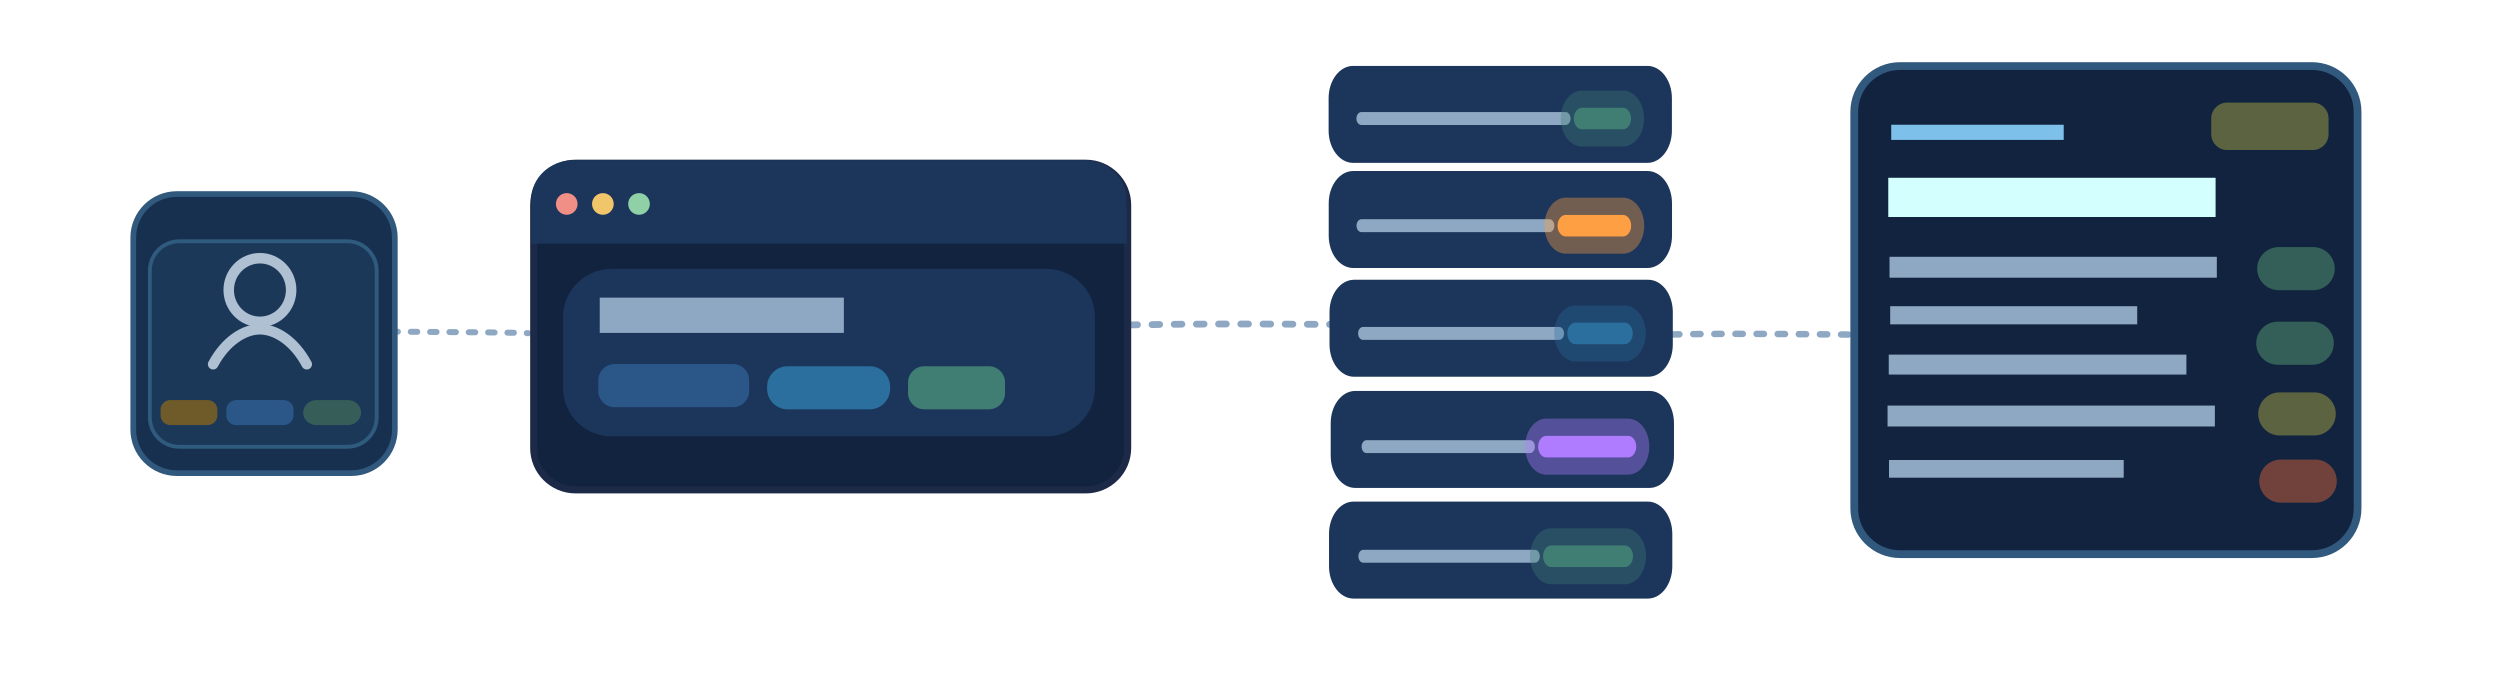
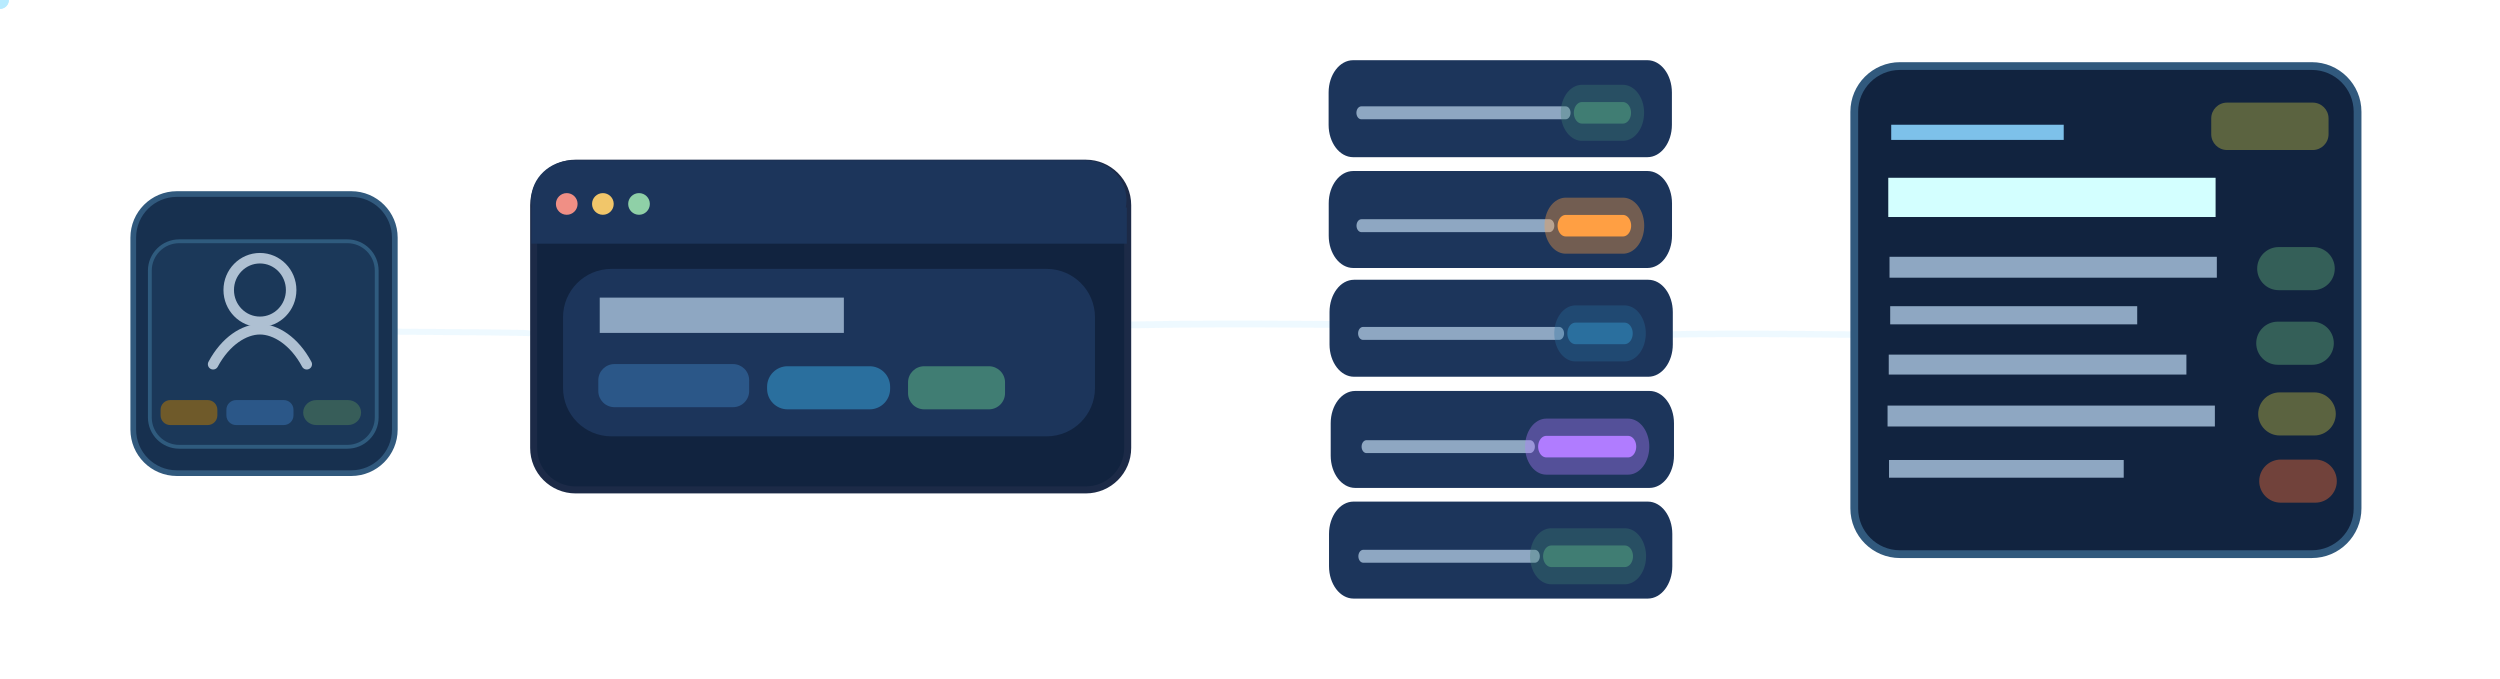
<svg xmlns="http://www.w3.org/2000/svg" width="232mm" height="63mm" viewBox="0 0 232 63" version="1.1" id="svg1">
  <defs id="defs1">
    <marker id="arrowhead-right" markerWidth="8" markerHeight="6" refX="7" refY="3" orient="auto" markerUnits="strokeWidth">
      <path d="M 0,0 8,3 0,6 Z" style="fill:#8ea7c2;stroke:none" id="path-arrowhead-right" />
    </marker>
  </defs>
  <g id="layer1">
    <rect id="background" x="8" y="10" width="281" height="190" rx="12" style="fill:none;stroke:none" />
-     <path id="flow-left-2" d="m 23.769,30.755 c 0.344,-0.061 24.986,0.062 25.246,0.167" style="fill:none;stroke:#8ea7c2;stroke-width:0.558;stroke-linecap:round;stroke-linejoin:round;stroke-dasharray:0.598, 1.196;stroke-dashoffset:0">
-       <animate attributeName="stroke-dashoffset" from="0" to="-18" dur="5.5s" repeatCount="indefinite" />
-     </path>
-     <path id="flow-right-main" d="m 104.844,30.153 c 11.574,-0.227 21.982,0.073 32.611,-0.018" style="fill:none;stroke:#8ea7c2;stroke-width:0.631;stroke-linecap:round;stroke-linejoin:round;stroke-dasharray:0.715, 1.345;stroke-dashoffset:0">
-       <animate attributeName="stroke-dashoffset" from="0" to="-18" dur="5.1s" repeatCount="indefinite" style="marker-end:" />
-     </path>
-     <path id="flow-right-main-2" d="m 153.21,31.075 c 9.635,-0.247 18.3,0.08 27.148,-0.02" style="fill:none;stroke:#8ea7c2;stroke-width:0.6;stroke-linecap:round;stroke-linejoin:round;stroke-dasharray:0.68, 1.28;stroke-dashoffset:0">
-       <animate attributeName="stroke-dashoffset" from="0" to="-18" dur="5.1s" repeatCount="indefinite" style="marker-end:" />
-     </path>
+     <path id="flow-left-2" d="m 23.769,30.755 c 0.344,-0.061 24.986,0.062 25.246,0.167" style="fill:none;stroke:#8fd8ff;stroke-opacity:0.15;stroke-width:0.558;stroke-linecap:round;stroke-linejoin:round" />
+     <circle cx="0" cy="0" r="0.82" style="fill:#b8ebff;fill-opacity:1">
+       <animateMotion dur="3.4s" begin="0s" repeatCount="indefinite">
+         <mpath href="#flow-left-2" />
+       </animateMotion>
+     </circle>
+     <circle cx="0" cy="0" r="0.64" style="fill:#b8ebff;fill-opacity:0.96">
+       <animateMotion dur="3.4s" begin="1.45s" repeatCount="indefinite">
+         <mpath href="#flow-left-2" />
+       </animateMotion>
+     </circle>
+     <path id="flow-right-main" d="m 104.844,30.153 c 11.574,-0.227 21.982,0.073 32.611,-0.018" style="fill:none;stroke:#8fd8ff;stroke-opacity:0.15;stroke-width:0.631;stroke-linecap:round;stroke-linejoin:round" />
+     <circle cx="0" cy="0" r="0.82" style="fill:#b8ebff;fill-opacity:1">
+       <animateMotion dur="3s" begin="0.35s" repeatCount="indefinite">
+         <mpath href="#flow-right-main" />
+       </animateMotion>
+     </circle>
+     <circle cx="0" cy="0" r="0.64" style="fill:#b8ebff;fill-opacity:0.96">
+       <animateMotion dur="3s" begin="1.28s" repeatCount="indefinite">
+         <mpath href="#flow-right-main" />
+       </animateMotion>
+     </circle>
+     <circle cx="0" cy="0" r="0.56" style="fill:#dff8ff;fill-opacity:0.88">
+       <animateMotion dur="3s" begin="2.06s" repeatCount="indefinite">
+         <mpath href="#flow-right-main" />
+       </animateMotion>
+     </circle>
+     <path id="flow-right-main-2" d="m 153.21,31.075 c 9.635,-0.247 18.3,0.08 27.148,-0.02" style="fill:none;stroke:#8fd8ff;stroke-opacity:0.15;stroke-width:0.6;stroke-linecap:round;stroke-linejoin:round" />
+     <circle cx="0" cy="0" r="0.76" style="fill:#b8ebff;fill-opacity:1">
+       <animateMotion dur="2.6s" begin="0.18s" repeatCount="indefinite">
+         <mpath href="#flow-right-main-2" />
+       </animateMotion>
+     </circle>
+     <circle cx="0" cy="0" r="0.6" style="fill:#b8ebff;fill-opacity:0.94">
+       <animateMotion dur="2.6s" begin="0.96s" repeatCount="indefinite">
+         <mpath href="#flow-right-main-2" />
+       </animateMotion>
+     </circle>
    <g id="gentlii-foundations-app" transform="translate(41.19317,25.45791)">
      <rect x="8.33" y="-10.314" width="55.127" height="30.32" rx="3.891" style="fill:#11233f;stroke:#1c2a47;stroke-width:0.65" id="rect30" />
      <rect x="8.091" y="-10.585" width="55.254" height="7.382" rx="3.9" style="fill:#1c355b;stroke:none;stroke-width:0.66" id="rect31" />
      <rect x="8.12" y="-6.197" width="55.254" height="3.353" style="fill:#1c355b;stroke:none;stroke-width:0.66" id="rect32" />
      <circle cx="11.401" cy="-6.532" r="1.006" style="fill:#f08f85;stroke:none;stroke-width:0.671" id="circle32" />
      <circle cx="14.754" cy="-6.532" r="1.006" style="fill:#f1c66a;stroke:none;stroke-width:0.671" id="circle33" />
      <circle cx="18.107" cy="-6.532" r="1.006" style="fill:#8fd0a7;stroke:none;stroke-width:0.671" id="circle34" />
      <rect x="-28.827" y="-7.451" width="24.273" height="25.902" rx="4.046" style="fill:#17304f;fill-opacity:1;stroke:#31597d;stroke-width:0.527" id="rect34" />
      <rect x="11.057" y="-0.504" width="49.364" height="15.538" rx="4.488" style="fill:#1c355b;stroke:none;stroke-width:0.934" id="rect35" />
      <rect x="-27.288" y="-3.068" width="21.053" height="19.072" rx="2.725" style="fill:#1b3859;fill-opacity:1;stroke:#2f5b7e;stroke-width:0.355" id="rect44" />
      <rect x="-26.291" y="11.669" width="5.269" height="2.318" rx="0.898" style="fill:#6f5a2a;fill-opacity:1;stroke:none;stroke-width:0.604" id="rect45" />
      <rect x="-20.184" y="11.669" width="6.226" height="2.318" rx="0.898" style="fill:#2b5788;fill-opacity:1;stroke:none;stroke-width:0.604" id="rect47" />
      <rect x="-13.059" y="11.669" width="5.374" height="2.318" rx="1.221" style="fill:#375d59;fill-opacity:1;stroke:none;stroke-width:0.705" id="rect49" />
      <rect x="14.329" y="8.328" width="14" height="4" rx="1.5" style="fill:#2b5788;stroke:none" id="rect41">
        <animate attributeName="opacity" values="0.45;1;0.45" dur="2.4s" begin="0s" repeatCount="indefinite" />
      </rect>
      <rect x="29.993" y="8.529" width="11.417" height="4" rx="1.903" style="fill:#2a6f9e;stroke:none;stroke-width:1.126" id="rect42">
        <animate attributeName="opacity" values="0.45;1;0.45" dur="2.4s" begin="0.8s" repeatCount="indefinite" />
      </rect>
      <rect x="43.074" y="8.529" width="9" height="4" rx="1.5" style="fill:#407d73;stroke:none" id="rect43">
        <animate attributeName="opacity" values="0.45;1;0.45" dur="2.4s" begin="1.6s" repeatCount="indefinite" />
      </rect>
      <ellipse cx="-17.071" cy="1.456" style="fill:none;stroke:#aec0d2;stroke-width:0.975" id="circle30" rx="2.897" ry="2.952" />
      <path d="m -21.416,8.344 c 1.159,-2.165 2.897,-3.247 4.345,-3.247 1.448,0 3.187,1.082 4.345,3.247" style="fill:none;stroke:#aec0d2;stroke-width:0.975;stroke-linecap:round;stroke-linejoin:round" id="path30" />
    </g>
-     <g id="output-strategy" transform="matrix(0.7585056,0,0,1,123.2952,0.7986768)">
+     <g id="output-strategy" transform="matrix(0.7585056,0,0,1,123.2952,0.2695101)">
      <rect x="0" y="5.317" width="42" height="9" rx="3" style="fill:#1c355b;stroke:none;stroke-width:0.775" id="rect46" />
      <line x1="4" y1="10.2" x2="29" y2="10.2" style="stroke:#8ea7c2;stroke-width:1.2;stroke-linecap:round" id="line3" />
      <line x1="31" y1="10.2" x2="36" y2="10.2" style="opacity:0.35;stroke:#407d73;stroke-width:5.2;stroke-linecap:round" id="line46-glow">
-         <animate attributeName="opacity" values="0.22;0.42;0.22" dur="2s" repeatCount="indefinite" />
+         <animate attributeName="opacity" values="0.14;0.58;0.2;0.36;0.14" dur="1.18s" begin="0.12s" repeatCount="indefinite" />
      </line>
      <line x1="31" y1="10.2" x2="36" y2="10.2" style="stroke:#407d73;stroke-width:2;stroke-linecap:round" id="line47" />
    </g>
    <g id="output-business-case" transform="matrix(0.7585056,0,0,1,123.3051,10.7429)">
      <rect x="0" y="5.127" width="42" height="9" rx="3" style="fill:#1c355b;stroke:none;stroke-width:0.775" id="rect48" />
      <line x1="4" y1="10.2" x2="27" y2="10.2" style="stroke:#8ea7c2;stroke-width:1.2;stroke-linecap:round" id="line48" />
      <line x1="29" y1="10.2" x2="36" y2="10.2" style="opacity:0.38;stroke:#ff9f43;stroke-width:5.2;stroke-linecap:round" id="line48-glow">
-         <animate attributeName="opacity" values="0.24;0.45;0.24" dur="2s" repeatCount="indefinite" />
+         <animate attributeName="opacity" values="0.18;0.34;0.62;0.22;0.18" dur="1.34s" begin="0.47s" repeatCount="indefinite" />
      </line>
      <line x1="29" y1="10.2" x2="36" y2="10.2" style="stroke:#ff9f43;stroke-width:2;stroke-linecap:round" id="line49" />
    </g>
    <g id="output-product-vision" transform="matrix(0.7585056,0,0,1,123.4516,20.74023)">
      <rect x="-0.095" y="5.222" width="42" height="9" rx="3" style="fill:#1c355b;stroke:none;stroke-width:0.775" id="rect4" />
      <line x1="4" y1="10.2" x2="28" y2="10.2" style="stroke:#8ea7c2;stroke-width:1.2;stroke-linecap:round" id="line50" />
      <line x1="30" y1="10.2" x2="36" y2="10.2" style="opacity:0.34;stroke:#2a6f9e;stroke-width:5.2;stroke-linecap:round" id="line50-glow">
-         <animate attributeName="opacity" values="0.2;0.4;0.2" dur="2s" repeatCount="indefinite" />
+         <animate attributeName="opacity" values="0.12;0.48;0.24;0.56;0.12" dur="1.09s" begin="0.79s" repeatCount="indefinite" />
      </line>
      <line x1="30" y1="10.2" x2="36" y2="10.2" style="stroke:#2a6f9e;stroke-width:2;stroke-linecap:round" id="line51" />
    </g>
    <g id="output-jtbd" transform="matrix(0.7585056,0,0,1,123.4771,41.4214)">
      <rect x="-0.19" y="5.127" width="42" height="9" rx="3" style="fill:#1c355b;stroke:none;stroke-width:0.775" id="rect5" />
      <line x1="4" y1="10.2" x2="25" y2="10.2" style="stroke:#8ea7c2;stroke-width:1.2;stroke-linecap:round" id="line52" />
      <line x1="27" y1="10.2" x2="36" y2="10.2" style="opacity:0.35;stroke:#407d73;stroke-width:5.2;stroke-linecap:round" id="line52-glow">
-         <animate attributeName="opacity" values="0.22;0.42;0.22" dur="2s" repeatCount="indefinite" />
+         <animate attributeName="opacity" values="0.16;0.3;0.54;0.2;0.16" dur="1.52s" begin="0.28s" repeatCount="indefinite" />
      </line>
      <line x1="27" y1="10.2" x2="36" y2="10.2" style="stroke:#407d73;stroke-width:2;stroke-linecap:round" id="line53" />
    </g>
    <g id="output-product-charter" transform="matrix(0.7585056,0,0,1,123.7767,31.24752)">
      <rect x="-0.38" y="5.032" width="42" height="9" rx="3" style="fill:#1c355b;stroke:none;stroke-width:0.775" id="rect6" />
      <line x1="4" y1="10.2" x2="24" y2="10.2" style="stroke:#8ea7c2;stroke-width:1.2;stroke-linecap:round" id="line54" />
      <line x1="26" y1="10.2" x2="36" y2="10.2" style="opacity:0.38;stroke:#b07cff;stroke-width:5.2;stroke-linecap:round" id="line54-glow">
-         <animate attributeName="opacity" values="0.24;0.45;0.24" dur="2s" repeatCount="indefinite" />
+         <animate attributeName="opacity" values="0.2;0.6;0.26;0.42;0.2" dur="1.27s" begin="0.93s" repeatCount="indefinite" />
      </line>
      <line x1="26" y1="10.2" x2="36" y2="10.2" style="stroke:#b07cff;stroke-width:2;stroke-linecap:round" id="line55" />
    </g>
  </g>
  <g id="layer3">
    <rect x="172.075" y="6.13" width="46.707" height="45.296" rx="4.246" style="fill:#11233f;fill-opacity:1;stroke:#31597d;stroke-width:0.721" id="rect36" />
    <rect x="205.202" y="9.522" width="10.888" height="4.4" rx="1.47" style="fill:#5b6340;fill-opacity:1;stroke:none;stroke-width:0.817" id="rect50" />
    <rect x="209.466" y="22.928" width="7.2" height="4" rx="2" style="fill:#345f58;stroke:none" id="rect51" />
    <rect x="209.378" y="29.851" width="7.2" height="4" rx="2" style="fill:#345f58;stroke:none" id="rect51-3" />
    <rect x="209.561" y="36.413" width="7.2" height="4" rx="2" style="fill:#5b6340;stroke:none" id="rect54" />
    <rect x="209.656" y="42.648" width="7.2" height="4" rx="2" style="fill:#71423b;stroke:none" id="rect55" />
    <line x1="175.347" y1="24.8" x2="205.722" y2="24.8" style="stroke:#8ea7c2;stroke-width:1.94;stroke-dasharray:none" id="line43" />
    <line x1="55.655" y1="29.256" x2="78.31" y2="29.256" style="stroke:#8ea7c2;stroke-width:3.275;stroke-dasharray:none" id="line43-2" />
    <line x1="175.505" y1="12.28" x2="191.513" y2="12.28" style="stroke:#7dc1ea;stroke-width:1.408;stroke-dasharray:none;stroke-opacity:1" id="line43-2-5" />
    <line x1="175.41" y1="29.257" x2="198.333" y2="29.257" style="stroke:#8ea7c2;stroke-width:1.685;stroke-dasharray:none" id="line43-9" />
    <line x1="175.276" y1="33.834" x2="202.898" y2="33.834" style="stroke:#8ea7c2;stroke-width:1.85;stroke-dasharray:none" id="line43-7" />
    <line x1="175.165" y1="38.608" x2="205.54" y2="38.608" style="stroke:#8ea7c2;stroke-width:1.94;stroke-dasharray:none" id="line43-93" />
    <line x1="175.3" y1="43.509" x2="197.081" y2="43.509" style="stroke:#8ea7c2;stroke-width:1.643;stroke-dasharray:none" id="line43-8" />
    <line x1="175.232" y1="18.318" x2="205.607" y2="18.318" style="fill:#e2e3db;stroke:#d3ffff;stroke-width:3.64;stroke-dasharray:none;stroke-opacity:1" id="line43-6" />
  </g>
</svg>
